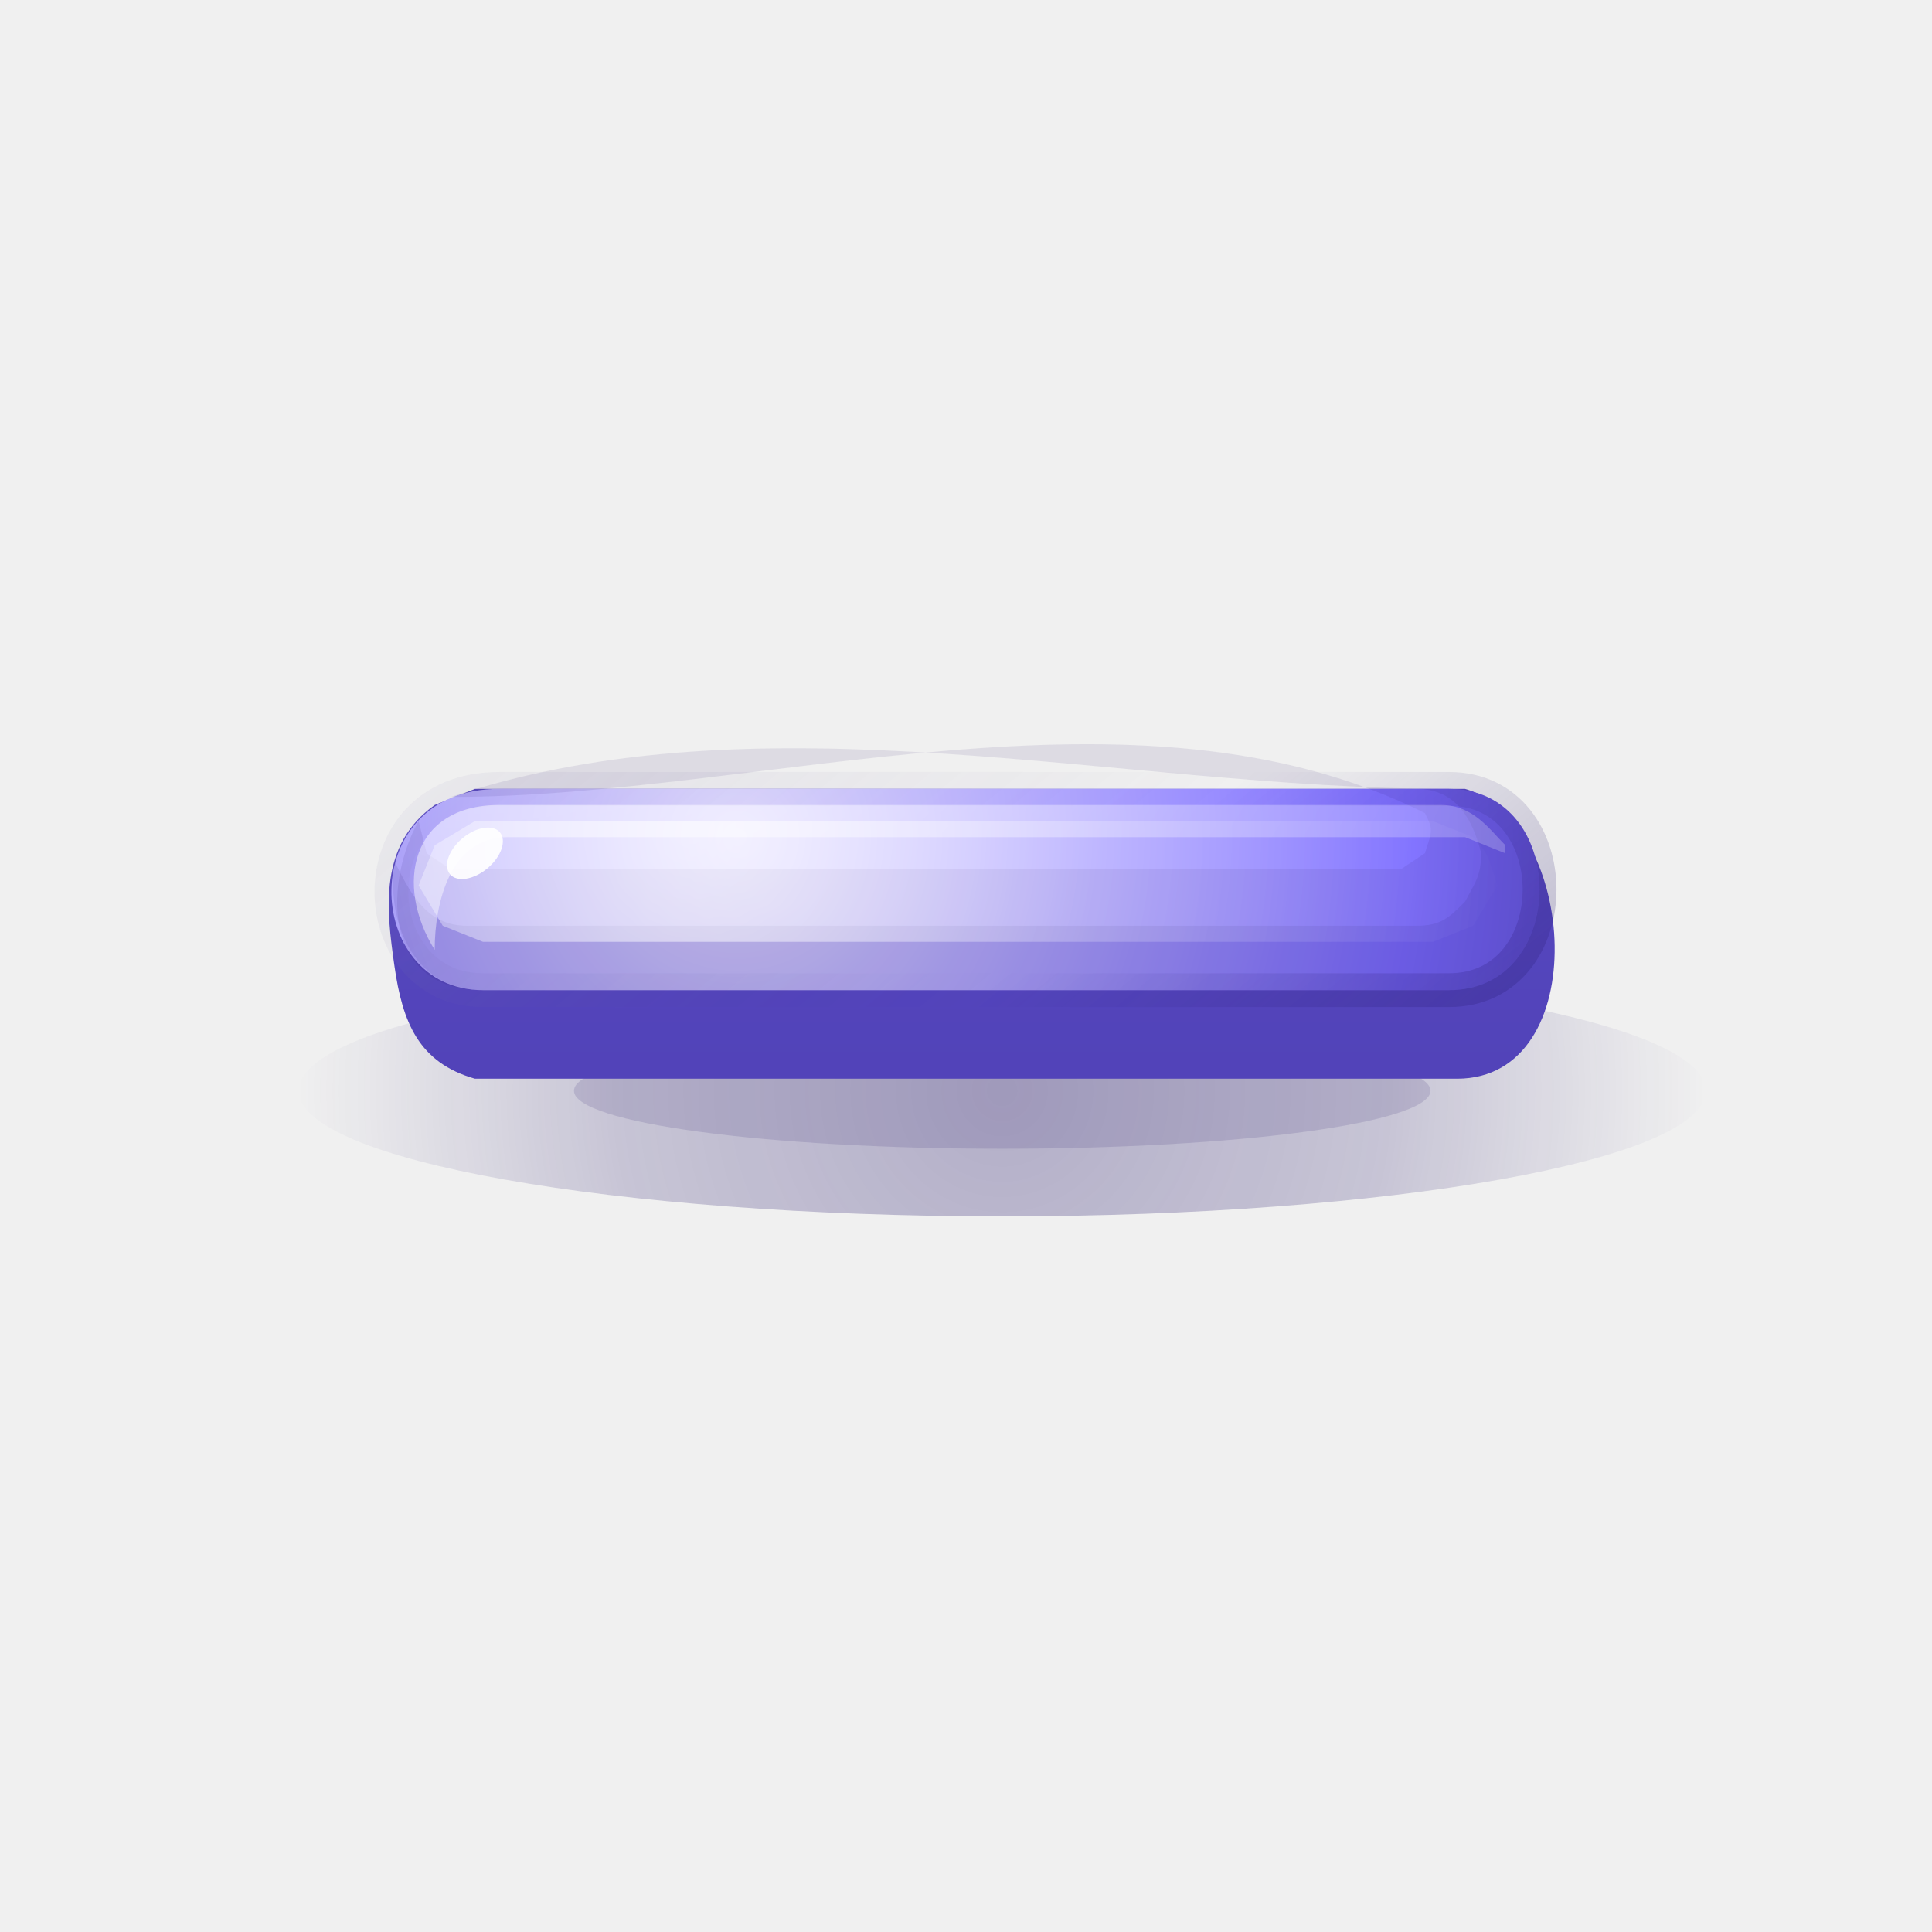
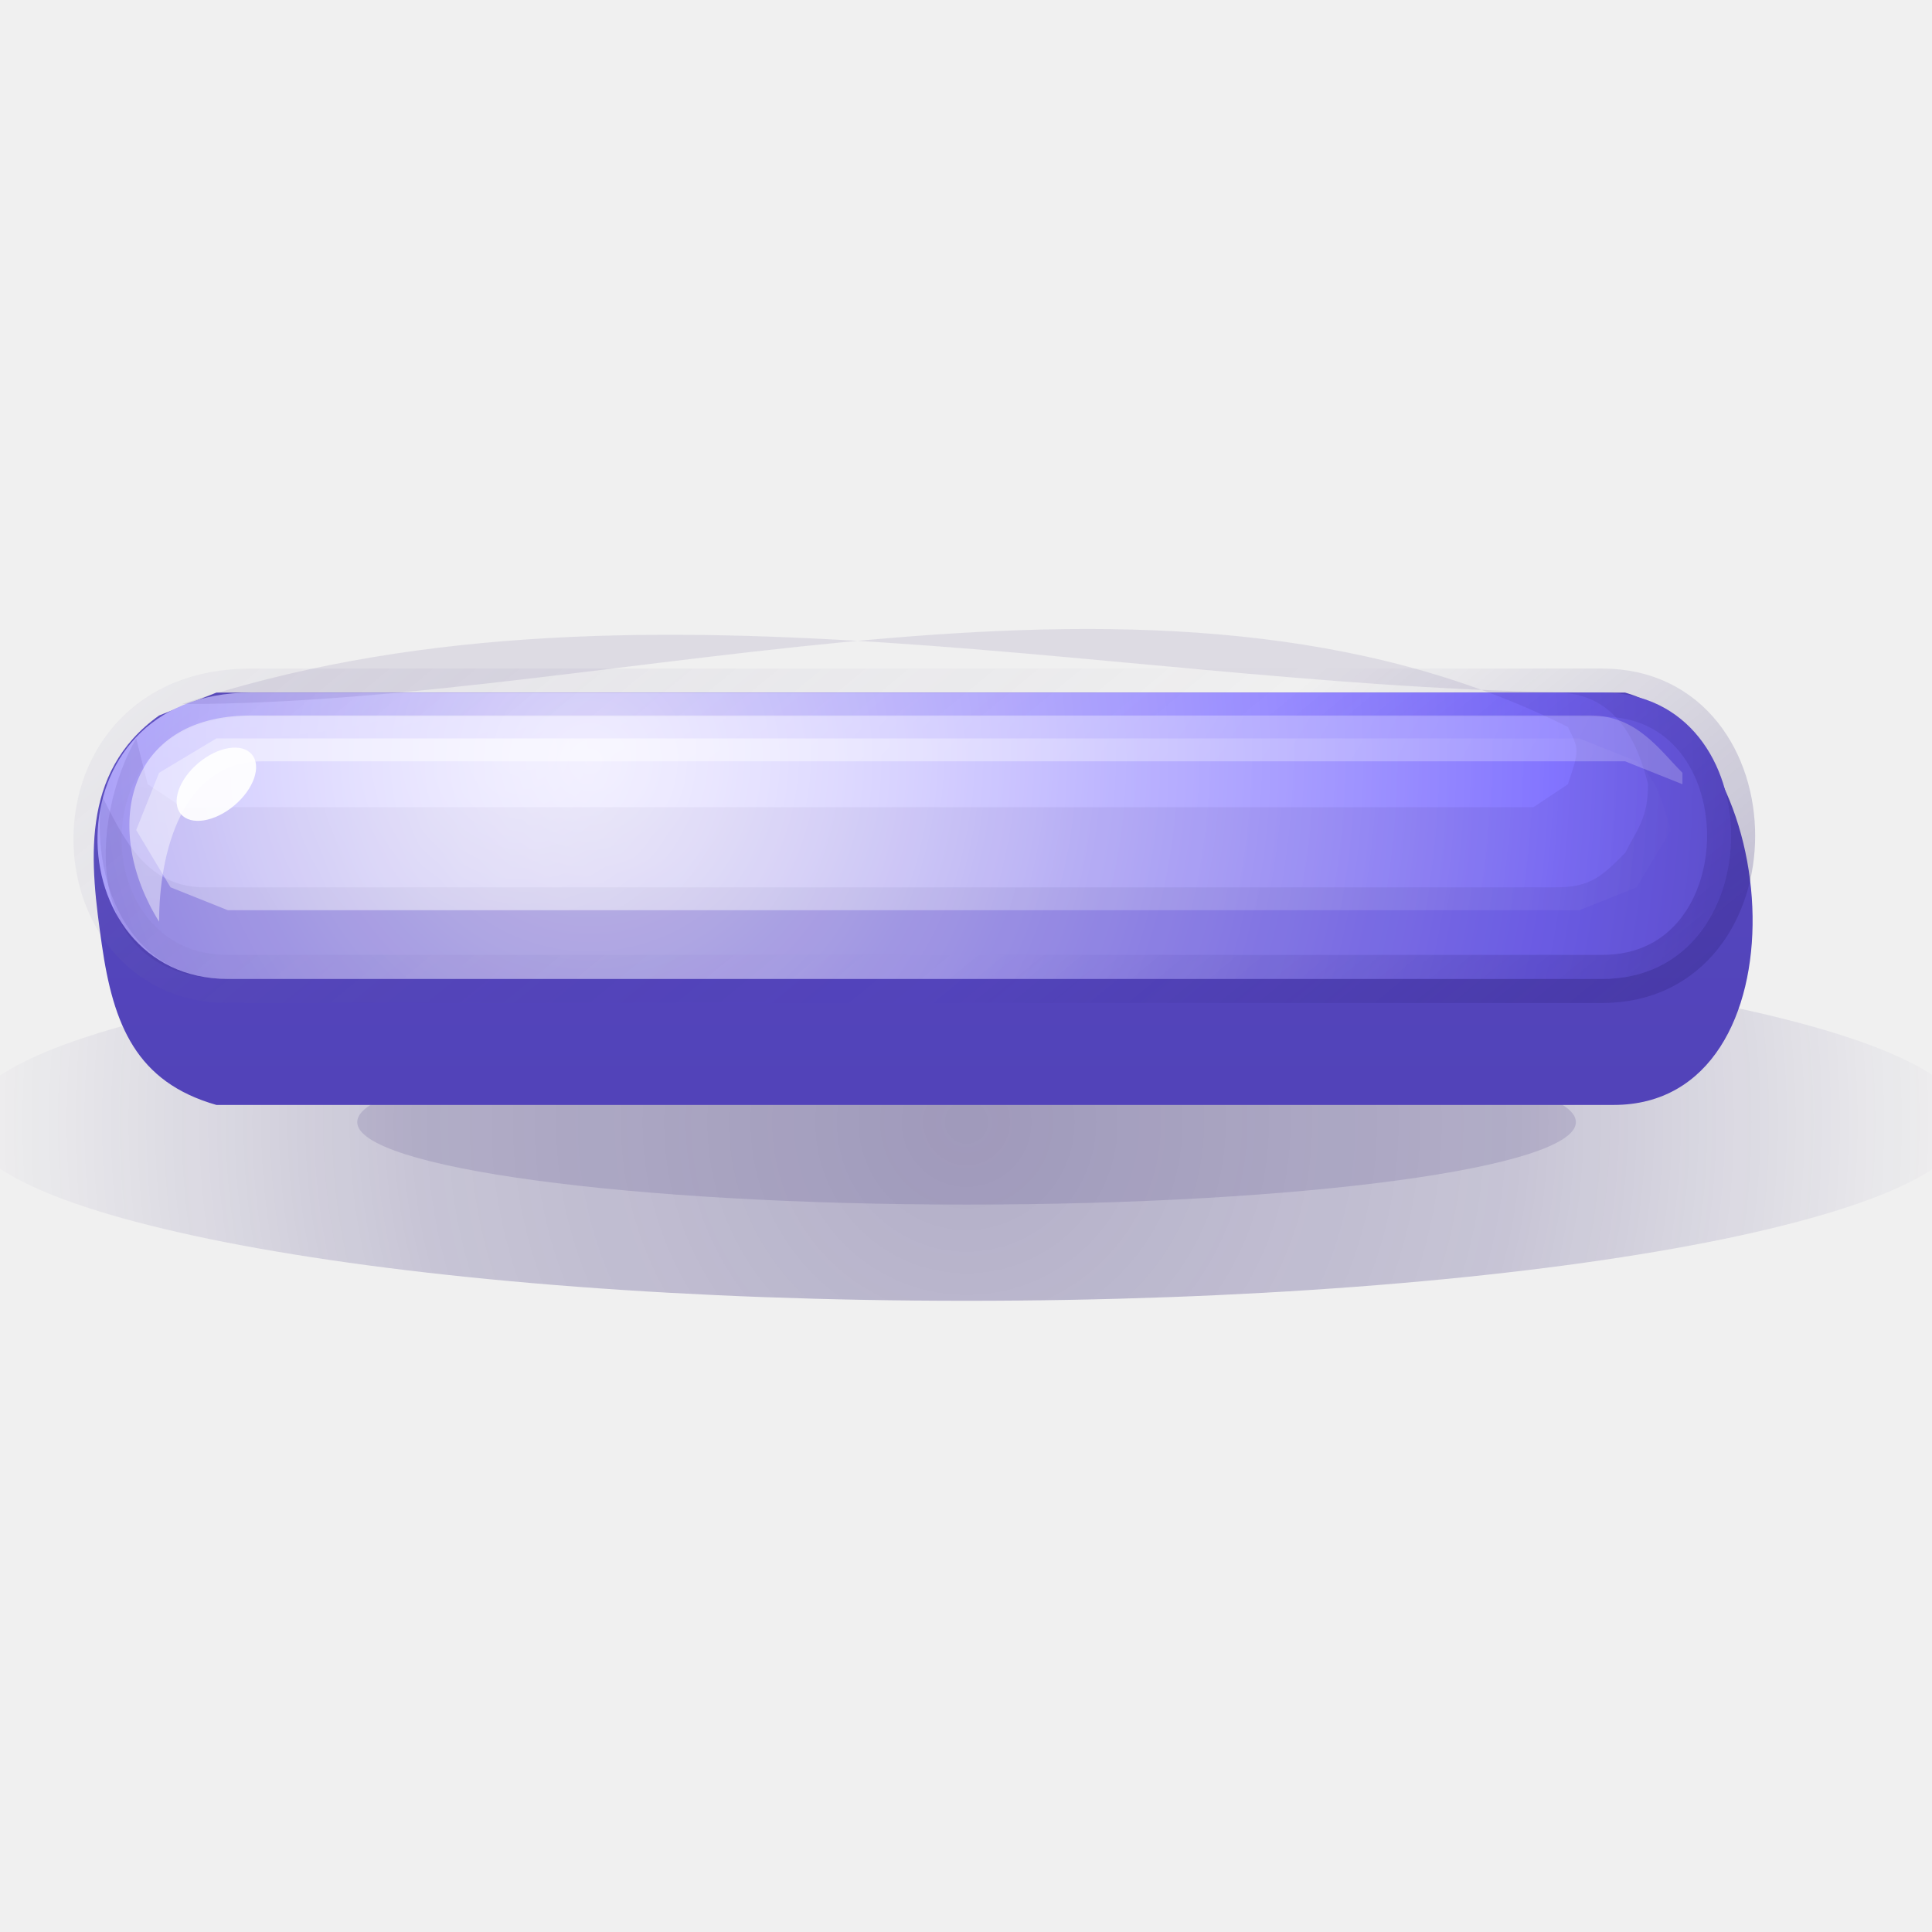
- <svg xmlns="http://www.w3.org/2000/svg" width="24" height="24" viewBox="0 0 24 24">
+ <svg xmlns="http://www.w3.org/2000/svg" width="16.868" height="16.868" viewBox="4.011 3.753 16.868 16.868">
  <g fill="none">
    <defs>
      <radialGradient id="SVGLWKyUdDk" cx="12.45" cy="13.55" r="8.74" gradientUnits="userSpaceOnUse">
        <stop offset="0" stop-color="#24166b" stop-opacity=".3" />
        <stop offset=".55" stop-color="#24166b" stop-opacity=".2" />
        <stop offset="1" stop-color="#24166b" stop-opacity="0" />
      </radialGradient>
      <radialGradient id="SVGTpCBTT0j" cx="9.16" cy="10.4" r="16.82" gradientUnits="userSpaceOnUse">
        <stop offset="0" stop-color="#e3deff" />
        <stop offset=".5" stop-color="#7b6cff" />
        <stop offset="1" stop-color="#24166b" />
      </radialGradient>
      <radialGradient id="SVGin5NduhJ" cx="8.59" cy="10.3" r="10.22" gradientUnits="userSpaceOnUse">
        <stop offset="0" stop-color="#fff" stop-opacity=".6" />
        <stop offset=".5" stop-color="#fff" stop-opacity=".22" />
        <stop offset="1" stop-color="#fff" stop-opacity="0" />
      </radialGradient>
      <radialGradient id="SVGMSkITckV" cx="6" cy="4.5" r="19" gradientUnits="userSpaceOnUse">
        <stop offset="0" stop-color="#fff" />
        <stop offset=".55" stop-color="#fff" stop-opacity=".4" />
        <stop offset="1" stop-color="#fff" stop-opacity=".12" />
      </radialGradient>
      <linearGradient id="SVG8ofOEezM" x1="0" x2="0" y1="-18.33" y2="48.33" gradientUnits="userSpaceOnUse">
        <stop offset="0" stop-color="#7b6cff" />
        <stop offset="1" stop-color="#24166b" />
      </linearGradient>
      <linearGradient id="SVGXTo3ybfg" x1="5" x2="19" y1="4" y2="21" gradientUnits="userSpaceOnUse">
        <stop offset="0" stop-color="#fff" stop-opacity=".18" />
        <stop offset=".5" stop-color="#24166b" stop-opacity="0" />
        <stop offset="1" stop-color="#24166b" stop-opacity=".6" />
      </linearGradient>
    </defs>
    <path fill="url(#SVGLWKyUdDk)" d="M3.71 13.55a8.74 1.56 0 1 0 17.48 0a8.74 1.56 0 1 0-17.48 0" class="wm-shadow" />
    <path fill="#24166b" fill-opacity=".13" d="M7.13 13.55a5.32.72 0 1 0 10.64 0a5.32.72 0 1 0-10.64 0" class="wm-shadow" />
    <path fill="url(#SVG8ofOEezM)" d="m5.9 9.8l-.5.2c-.7.5-.6 1.3-.5 2s.3 1.2 1 1.4h12.2c1.7 0 1.5-3.2.1-3.6z" class="wm-k" />
    <path fill="url(#SVGTpCBTT0j)" stroke="url(#SVGXTo3ybfg)" stroke-linejoin="round" stroke-width=".42" d="M6 12.3h12c1.5 0 1.5-2.5 0-2.5H6.2c-1.8 0-1.7 2.5-.2 2.5z" class="wm-k" />
    <path fill="#24166b" fill-opacity=".1" d="M5.9 9.8h11.7c.5 0 .7.4.8.8c0 .3-.1.4-.2.6c-.2.2-.3.3-.6.3H5.8c-.5 0-.7-.4-.9-.8c-.1.7.2 1.6 1.1 1.6h12c1.5 0 1.5-2.5 0-2.5z" class="wm-k" />
    <path fill="#24166b" fill-opacity=".09" d="M5.6 9.9c3.9 0 8.5-1.6 12.1.2c.1.2.1.2 0 .5l-.3.2H5.6l-.3-.2l-.1-.4c-.4.7-.5 2.1.8 2.1h12c1.5 0 1.5-2.5 0-2.5c-4.1 0-8.5-1.2-12.4.1" class="wm-k" />
    <path fill="url(#SVGin5NduhJ)" d="m5.9 10.2l-.5.3l-.2.5l.3.5l.5.2h11.8l.5-.2l.3-.5c-.1-.3-.1-.4-.3-.6l-.5-.2z" class="wm-shine" />
    <path fill="url(#SVGMSkITckV)" fill-opacity=".72" d="M5.4 11.8c0-.6.2-1.4.9-1.4h11.9l.5.2v-.1c-.2-.2-.4-.5-.8-.5H6.2c-1.1 0-1.3 1-.8 1.8" class="wm-shine" />
    <path fill="#fff" fill-opacity=".92" d="M5.59 10.86a.4.24-40 1 0 .62-.52a.4.24-40 1 0-.62.52" class="wm-shine" />
  </g>
</svg>
